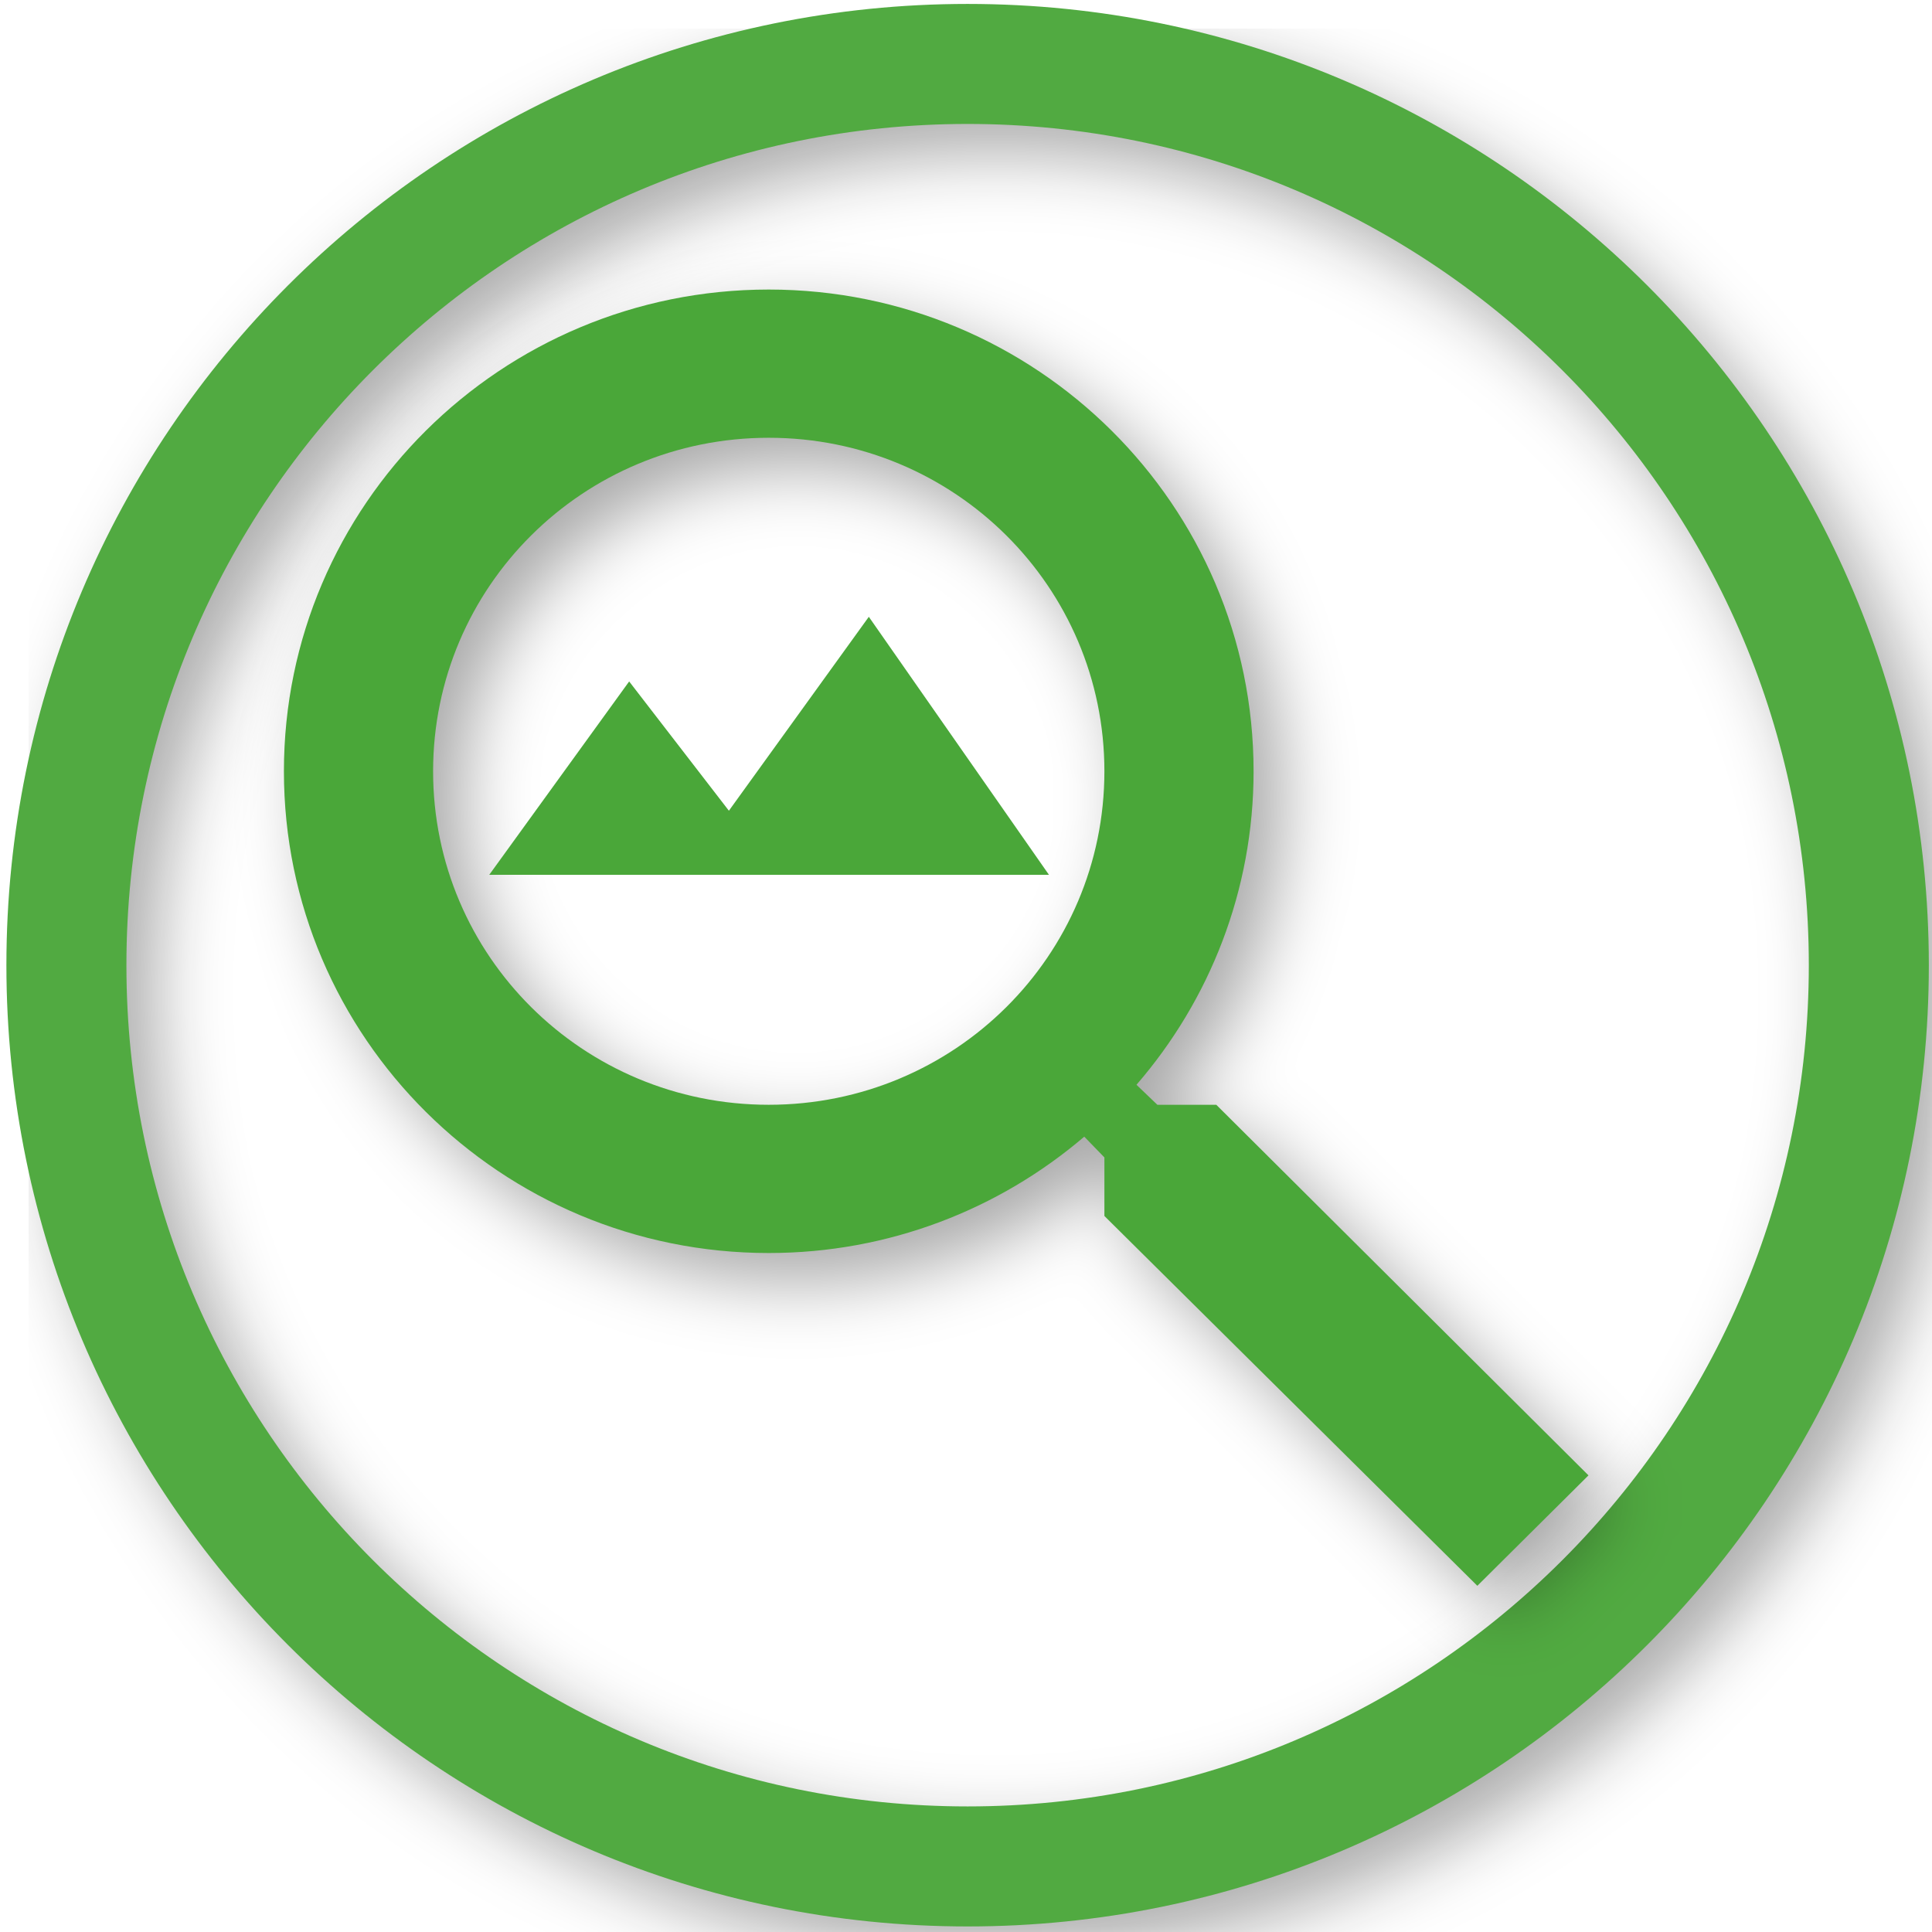
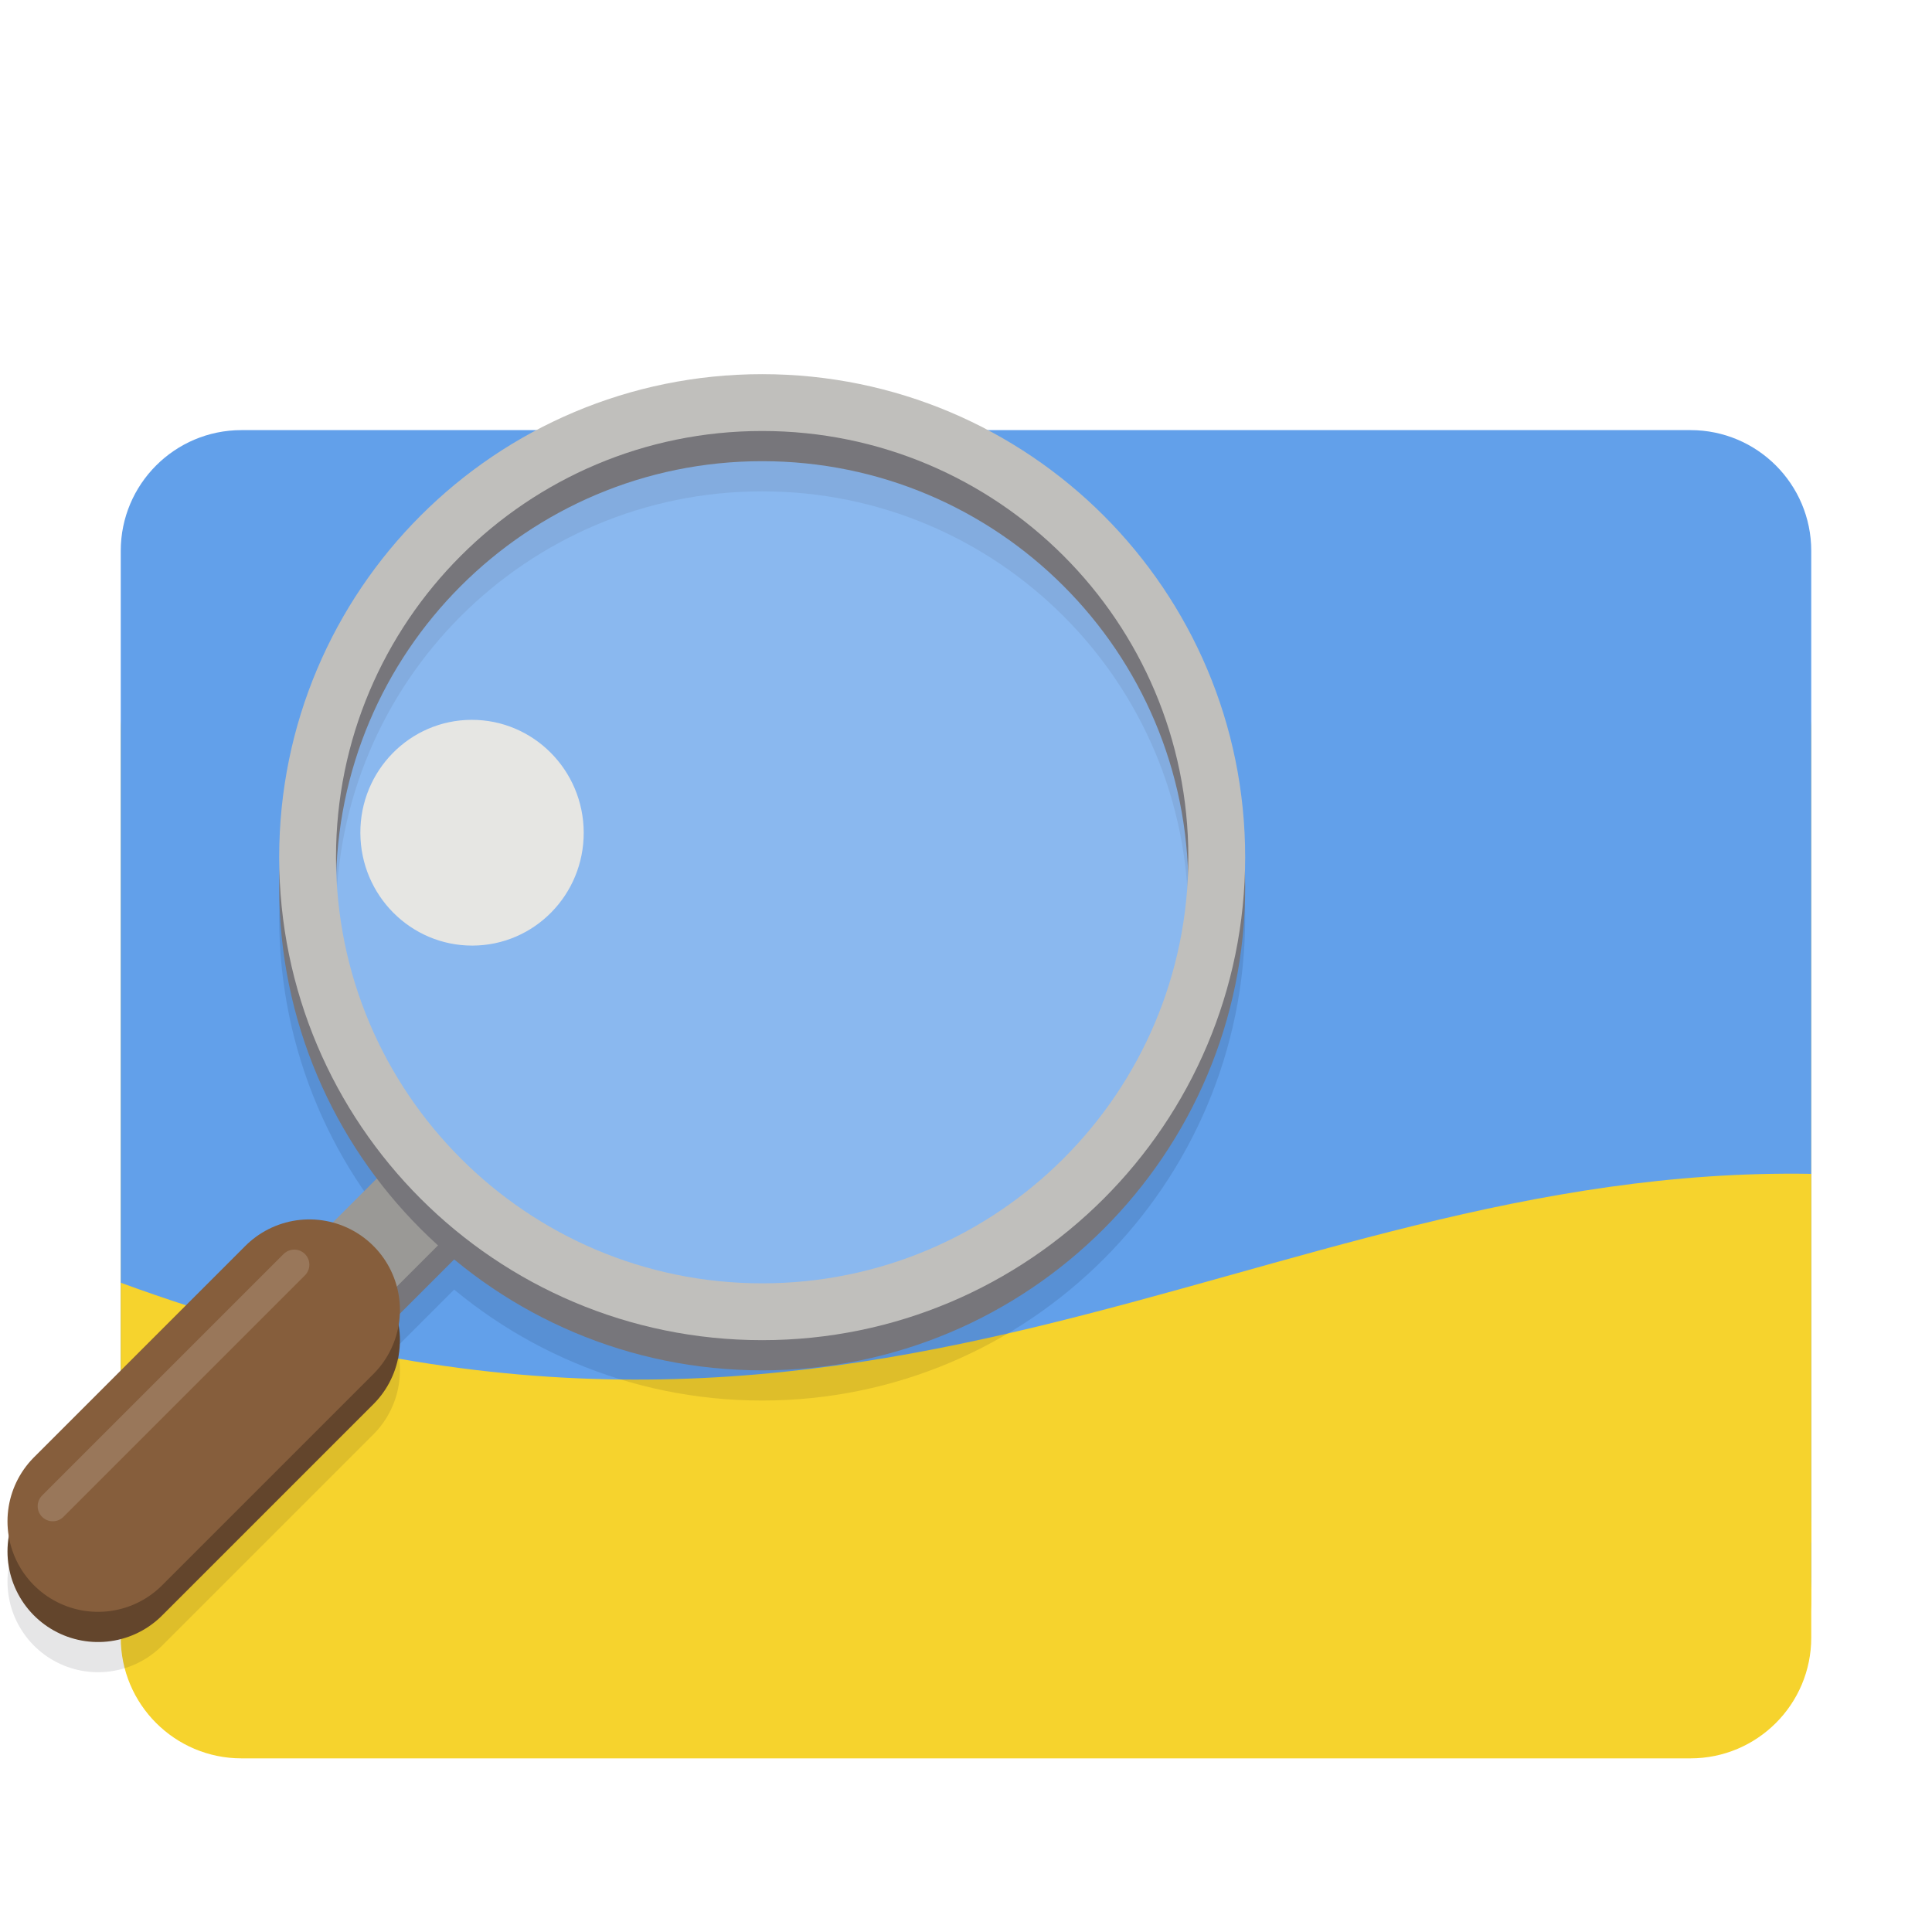
- <svg xmlns="http://www.w3.org/2000/svg" width="1024" height="1024" viewBox="0 0 270.933 270.933" version="1.1" id="svg299">
-   <defs id="defs293">
-     <filter style="color-interpolation-filters:sRGB;" id="filter1835">
-       <feFlood flood-opacity="0.345" flood-color="rgb(0,0,0)" result="flood" id="feFlood1825" />
-       <feComposite in="flood" in2="SourceGraphic" operator="in" result="composite1" id="feComposite1827" />
-       <feGaussianBlur in="composite1" stdDeviation="5" result="blur" id="feGaussianBlur1829" />
-       <feOffset dx="4" dy="4" result="offset" id="feOffset1831" />
-       <feComposite in="SourceGraphic" in2="offset" operator="over" result="composite2" id="feComposite1833" />
+ <svg xmlns="http://www.w3.org/2000/svg" xmlns:xlink="http://www.w3.org/1999/xlink" width="128px" height="128px" viewBox="0 0 128 128" version="1.1">
+   <defs>
+     <filter id="alpha" filterUnits="objectBoundingBox" x="0%" y="0%" width="100%" height="100%">
+       <feColorMatrix type="matrix" in="SourceGraphic" values="0 0 0 0 1 0 0 0 0 1 0 0 0 0 1 0 0 0 1 0" />
    </filter>
-     <filter style="color-interpolation-filters:sRGB;" id="filter1847">
-       <feFlood flood-opacity="0.345" flood-color="rgb(0,0,0)" result="flood" id="feFlood1837" />
-       <feComposite in="flood" in2="SourceGraphic" operator="in" result="composite1" id="feComposite1839" />
-       <feGaussianBlur in="composite1" stdDeviation="5" result="blur" id="feGaussianBlur1841" />
-       <feOffset dx="4" dy="4" result="offset" id="feOffset1843" />
-       <feComposite in="SourceGraphic" in2="offset" operator="over" result="composite2" id="feComposite1845" />
-     </filter>
+     <mask id="mask0">
+       <g filter="url(#alpha)">
+         <rect x="0" y="0" width="128" height="128" style="fill:rgb(0%,0%,0%);fill-opacity:0.301;stroke:none;" />
+       </g>
+     </mask>
+     <clipPath id="clip1">
+       <rect x="0" y="0" width="192" height="152" />
+     </clipPath>
+     <g id="surface3369" clip-path="url(#clip1)">
+       <path style=" stroke:none;fill-rule:nonzero;fill:rgb(100%,74.51%,43.529%);fill-opacity:1;" d="M 29.004 122.34 C 29.023 122.34 29.039 122.344 29.039 122.348 C 29.039 122.348 29.023 122.352 29.004 122.352 C 28.984 122.352 28.969 122.348 28.969 122.348 C 28.969 122.344 28.984 122.34 29.004 122.34 Z M 29.004 122.34 " />
+     </g>
+     <mask id="mask1">
+       <g filter="url(#alpha)">
+         <rect x="0" y="0" width="128" height="128" style="fill:rgb(0%,0%,0%);fill-opacity:0.1;stroke:none;" />
+       </g>
+     </mask>
+     <clipPath id="clip2">
+       <rect x="0" y="0" width="192" height="152" />
+     </clipPath>
+     <g id="surface3372" clip-path="url(#clip2)">
+       <path style="fill:none;stroke-width:6;stroke-linecap:butt;stroke-linejoin:miter;stroke:rgb(0%,0%,5.882%);stroke-opacity:1;stroke-miterlimit:4;" d="M 36.001 250.001 L 28.001 258.001 " transform="matrix(1,0,0,1,0.495016,-151.2123)" />
+       <path style="fill:none;stroke-width:12;stroke-linecap:round;stroke-linejoin:miter;stroke:rgb(0%,0%,5.882%);stroke-opacity:1;stroke-miterlimit:4;" d="M 28.001 258.001 L 14.001 272.001 " transform="matrix(1,0,0,1,0.495016,-151.2123)" />
+       <path style="fill:none;stroke-width:3.765;stroke-linecap:butt;stroke-linejoin:round;stroke:rgb(0%,0%,5.882%);stroke-opacity:1;stroke-miterlimit:4;" d="M 88.118 228.001 C 88.118 244.634 74.634 258.119 58.001 258.119 C 41.368 258.119 27.884 244.634 27.884 228.001 C 27.884 211.365 41.368 197.884 58.001 197.884 C 74.634 197.884 88.118 211.365 88.118 228.001 Z M 88.118 228.001 " transform="matrix(1,0,0,1,0.495016,-151.2123)" />
+     </g>
+     <mask id="mask2">
+       <g filter="url(#alpha)">
+         <rect x="0" y="0" width="128" height="128" style="fill:rgb(0%,0%,0%);fill-opacity:0.154;stroke:none;" />
+       </g>
+     </mask>
+     <clipPath id="clip3">
+       <rect x="0" y="0" width="192" height="152" />
+     </clipPath>
+     <g id="surface3375" clip-path="url(#clip3)">
+       <path style="fill:none;stroke-width:1.638;stroke-linecap:round;stroke-linejoin:miter;stroke:rgb(100%,100%,100%);stroke-opacity:1;stroke-miterlimit:4;" d="M 11.892 268.552 L 27.349 253.095 " transform="matrix(1,0,0,1,0.495016,-153.2123)" />
+     </g>
+     <mask id="mask3">
+       <g filter="url(#alpha)">
+         <rect x="0" y="0" width="128" height="128" style="fill:rgb(0%,0%,0%);fill-opacity:0.256;stroke:none;" />
+       </g>
+     </mask>
+     <clipPath id="clip4">
+       <rect x="0" y="0" width="192" height="152" />
+     </clipPath>
+     <g id="surface3378" clip-path="url(#clip4)">
+       <path style=" stroke:none;fill-rule:nonzero;fill:rgb(100%,100%,100%);fill-opacity:1;" d="M 28.559 72.852 C 28.559 89.383 41.961 102.789 58.496 102.789 C 75.027 102.789 88.434 89.383 88.434 72.852 C 88.434 56.316 75.027 42.914 58.496 42.914 C 41.961 42.914 28.559 56.316 28.559 72.852 Z M 28.559 72.852 " />
+     </g>
+     <mask id="mask4">
+       <g filter="url(#alpha)">
+         <rect x="0" y="0" width="128" height="128" style="fill:rgb(0%,0%,0%);fill-opacity:0.154;stroke:none;" />
+       </g>
+     </mask>
+     <clipPath id="clip5">
+       <rect x="0" y="0" width="192" height="152" />
+     </clipPath>
+     <g id="surface3381" clip-path="url(#clip5)">
+       <path style="fill:none;stroke-width:2;stroke-linecap:round;stroke-linejoin:miter;stroke:rgb(100%,100%,100%);stroke-opacity:1;stroke-miterlimit:4;" d="M 25.001 255.001 L 41.001 239.001 " transform="matrix(1,0,0,1,-13.50499,-139.2123)" />
+     </g>
  </defs>
-   <g id="layer1" transform="translate(0,-26.06664)">
-     <ellipse style="opacity:0.96;fill:#4aa739;fill-opacity:0;stroke:#4aa739;stroke-width:16.83;stroke-linecap:butt;stroke-linejoin:round;stroke-miterlimit:4;stroke-dasharray:none;stroke-dashoffset:0;stroke-opacity:1;paint-order:stroke fill markers;filter:url(#filter1835)" id="path301" cx="135.693" cy="161.419" rx="126.381" ry="126.386" />
-     <path d="m 170.565,180.995 h -8.263 l -2.929,-2.805 c 10.251,-11.848 16.422,-27.23 16.422,-43.963 0,-37.311 -30.439,-67.556 -67.99,-67.556 -37.552,0 -67.99,30.244 -67.99,67.556 0,37.312 30.439,67.556 67.99,67.556 16.841,0 32.322,-6.132 44.246,-16.317 l 2.824,2.911 v 8.211 l 52.3,51.862 15.585,-15.486 z m -62.76,0 c -26.046,0 -47.07,-20.891 -47.07,-46.769 0,-25.879 21.025,-46.769 47.07,-46.769 26.046,0 47.07,20.89 47.07,46.769 0,25.879 -21.025,46.769 -47.07,46.769 z" id="path225" style="stroke-width:10.427;fill:#4aa739;fill-opacity:1;filter:url(#filter1847)" />
-     <path d="m 147.1,148.745 -25.261,-36.182 -19.623,27.195 -13.986,-18.13 -19.623,27.118" id="path163" style="stroke-width:7.404;fill:#4aa739;fill-opacity:1" />
+   <g id="surface3351">
+     <path style=" stroke:none;fill-rule:nonzero;fill:rgb(96.471%,82.745%,17.647%);fill-opacity:1;" d="M 16 40.496 L 112 40.496 C 116.418 40.496 120 44.078 120 48.496 L 120 108.496 C 120 112.914 116.418 116.496 112 116.496 L 16 116.496 C 11.582 116.496 8 112.914 8 108.496 L 8 48.496 C 8 44.078 11.582 40.496 16 40.496 Z M 16 40.496 " />
+     <path style=" stroke:none;fill-rule:nonzero;fill:rgb(38.431%,62.745%,91.765%);fill-opacity:1;" d="M 16 28.496 L 112 28.496 C 116.418 28.496 120 32.078 120 36.496 L 120 104.496 C 120 108.914 116.418 112.496 112 112.496 L 16 112.496 C 11.582 112.496 8 108.914 8 104.496 L 8 36.496 C 8 32.078 11.582 28.496 16 28.496 Z M 16 28.496 " />
+     <path style=" stroke:none;fill-rule:nonzero;fill:rgb(96.471%,82.745%,17.647%);fill-opacity:1;" d="M 8 84.984 C 57.25 103.059 82.945 77.152 120 77.77 L 120 102.188 L 8 102.441 Z M 8 84.984 " />
+     <path style=" stroke:none;fill-rule:nonzero;fill:rgb(87.059%,86.667%,85.49%);fill-opacity:1;" d="M 38.672 55.148 C 38.691 59.281 35.391 62.637 31.305 62.648 C 27.219 62.66 23.891 59.324 23.875 55.191 C 23.855 51.062 27.156 47.703 31.242 47.691 C 35.328 47.68 38.656 51.02 38.672 55.148 Z M 38.672 55.148 " />
+     <path style=" stroke:none;fill-rule:nonzero;fill:rgb(96.471%,82.745%,17.647%);fill-opacity:1;" d="M 15.703 93.496 L 112.297 93.496 C 116.551 93.496 120 96.98 120 101.281 L 120 105.961 C 120 110.262 116.551 113.746 112.297 113.746 L 15.703 113.746 C 11.449 113.746 8 110.262 8 105.961 L 8 101.281 C 8 96.98 11.449 93.496 15.703 93.496 Z M 15.703 93.496 " />
+     <use xlink:href="#surface3369" transform="matrix(1,0,0,1,-8,-16)" mask="url(#mask0)" />
+     <use xlink:href="#surface3372" transform="matrix(1,0,0,1,-8,-16)" mask="url(#mask1)" />
+     <use xlink:href="#surface3375" transform="matrix(1,0,0,1,-8,-16)" mask="url(#mask2)" />
+     <path style="fill:none;stroke-width:6;stroke-linecap:butt;stroke-linejoin:miter;stroke:rgb(46.667%,46.275%,48.235%);stroke-opacity:1;stroke-miterlimit:4;" d="M 36.001 250.001 L 28.001 258.001 " transform="matrix(1,0,0,1,-7.504984,-169.2123)" />
+     <path style="fill:none;stroke-width:6;stroke-linecap:butt;stroke-linejoin:miter;stroke:rgb(60.392%,60%,58.824%);stroke-opacity:1;stroke-miterlimit:4;" d="M 36.001 248.001 L 28.001 256.001 " transform="matrix(1,0,0,1,-7.504984,-169.2123)" />
+     <path style="fill:none;stroke-width:12;stroke-linecap:round;stroke-linejoin:miter;stroke:rgb(38.824%,27.059%,17.255%);stroke-opacity:1;stroke-miterlimit:4;" d="M 28.001 258.001 L 14.001 272.001 " transform="matrix(1,0,0,1,-7.504984,-169.2123)" />
+     <path style="fill:none;stroke-width:12;stroke-linecap:round;stroke-linejoin:miter;stroke:rgb(52.549%,36.863%,23.529%);stroke-opacity:1;stroke-miterlimit:4;" d="M 28.001 256.001 L 14.001 270.001 " transform="matrix(1,0,0,1,-7.504984,-169.2123)" />
+     <use xlink:href="#surface3378" transform="matrix(1,0,0,1,-8,-16)" mask="url(#mask3)" />
+     <path style="fill:none;stroke-width:3.765;stroke-linecap:butt;stroke-linejoin:round;stroke:rgb(46.667%,46.275%,48.235%);stroke-opacity:1;stroke-miterlimit:4;" d="M 102.118 214.001 C 102.118 230.634 88.634 244.119 72.001 244.119 C 55.368 244.119 41.884 230.634 41.884 214.001 C 41.884 197.365 55.368 183.884 72.001 183.884 C 88.634 183.884 102.118 197.365 102.118 214.001 Z M 102.118 214.001 " transform="matrix(1,0,0,1,-21.50499,-155.2123)" />
+     <path style="fill:none;stroke-width:3.765;stroke-linecap:butt;stroke-linejoin:round;stroke:rgb(75.294%,74.902%,73.725%);stroke-opacity:1;stroke-miterlimit:4;" d="M 102.118 212.001 C 102.118 228.634 88.634 242.119 72.001 242.119 C 55.368 242.119 41.884 228.634 41.884 212.001 C 41.884 195.365 55.368 181.884 72.001 181.884 C 88.634 181.884 102.118 195.365 102.118 212.001 Z M 102.118 212.001 " transform="matrix(1,0,0,1,-21.50499,-155.2123)" />
+     <use xlink:href="#surface3381" transform="matrix(1,0,0,1,-8,-16)" mask="url(#mask4)" />
  </g>
</svg>
